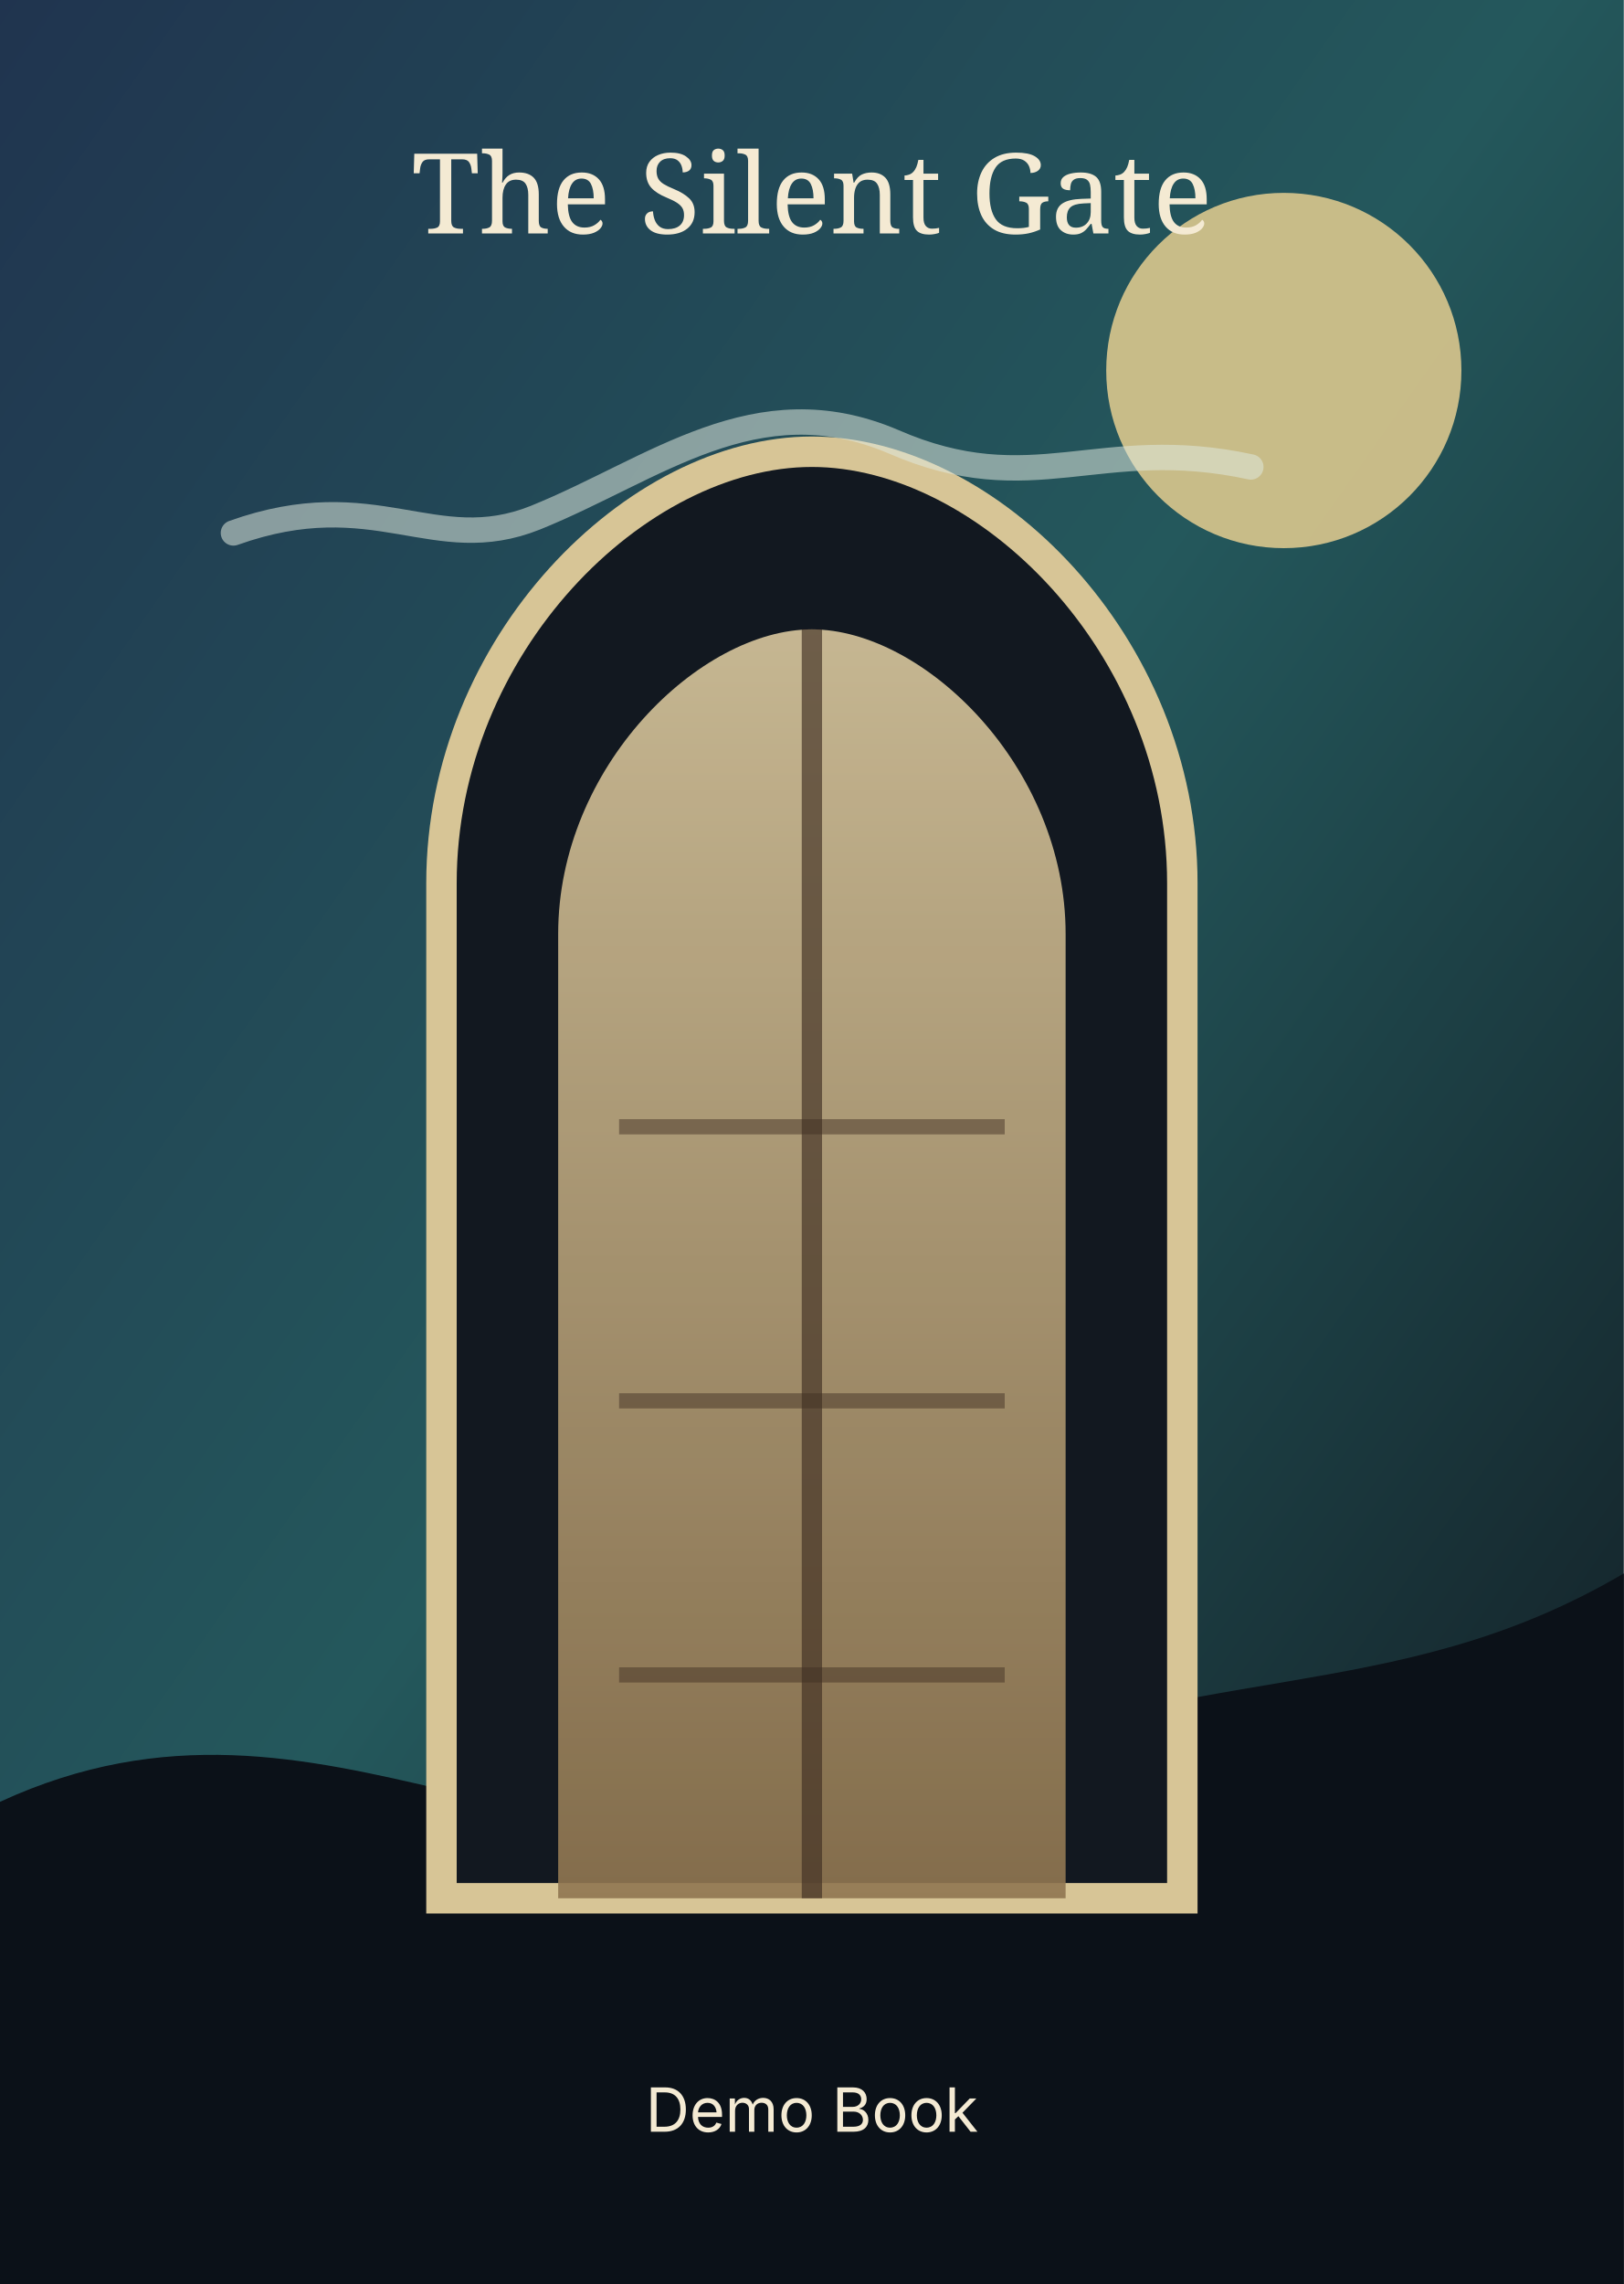
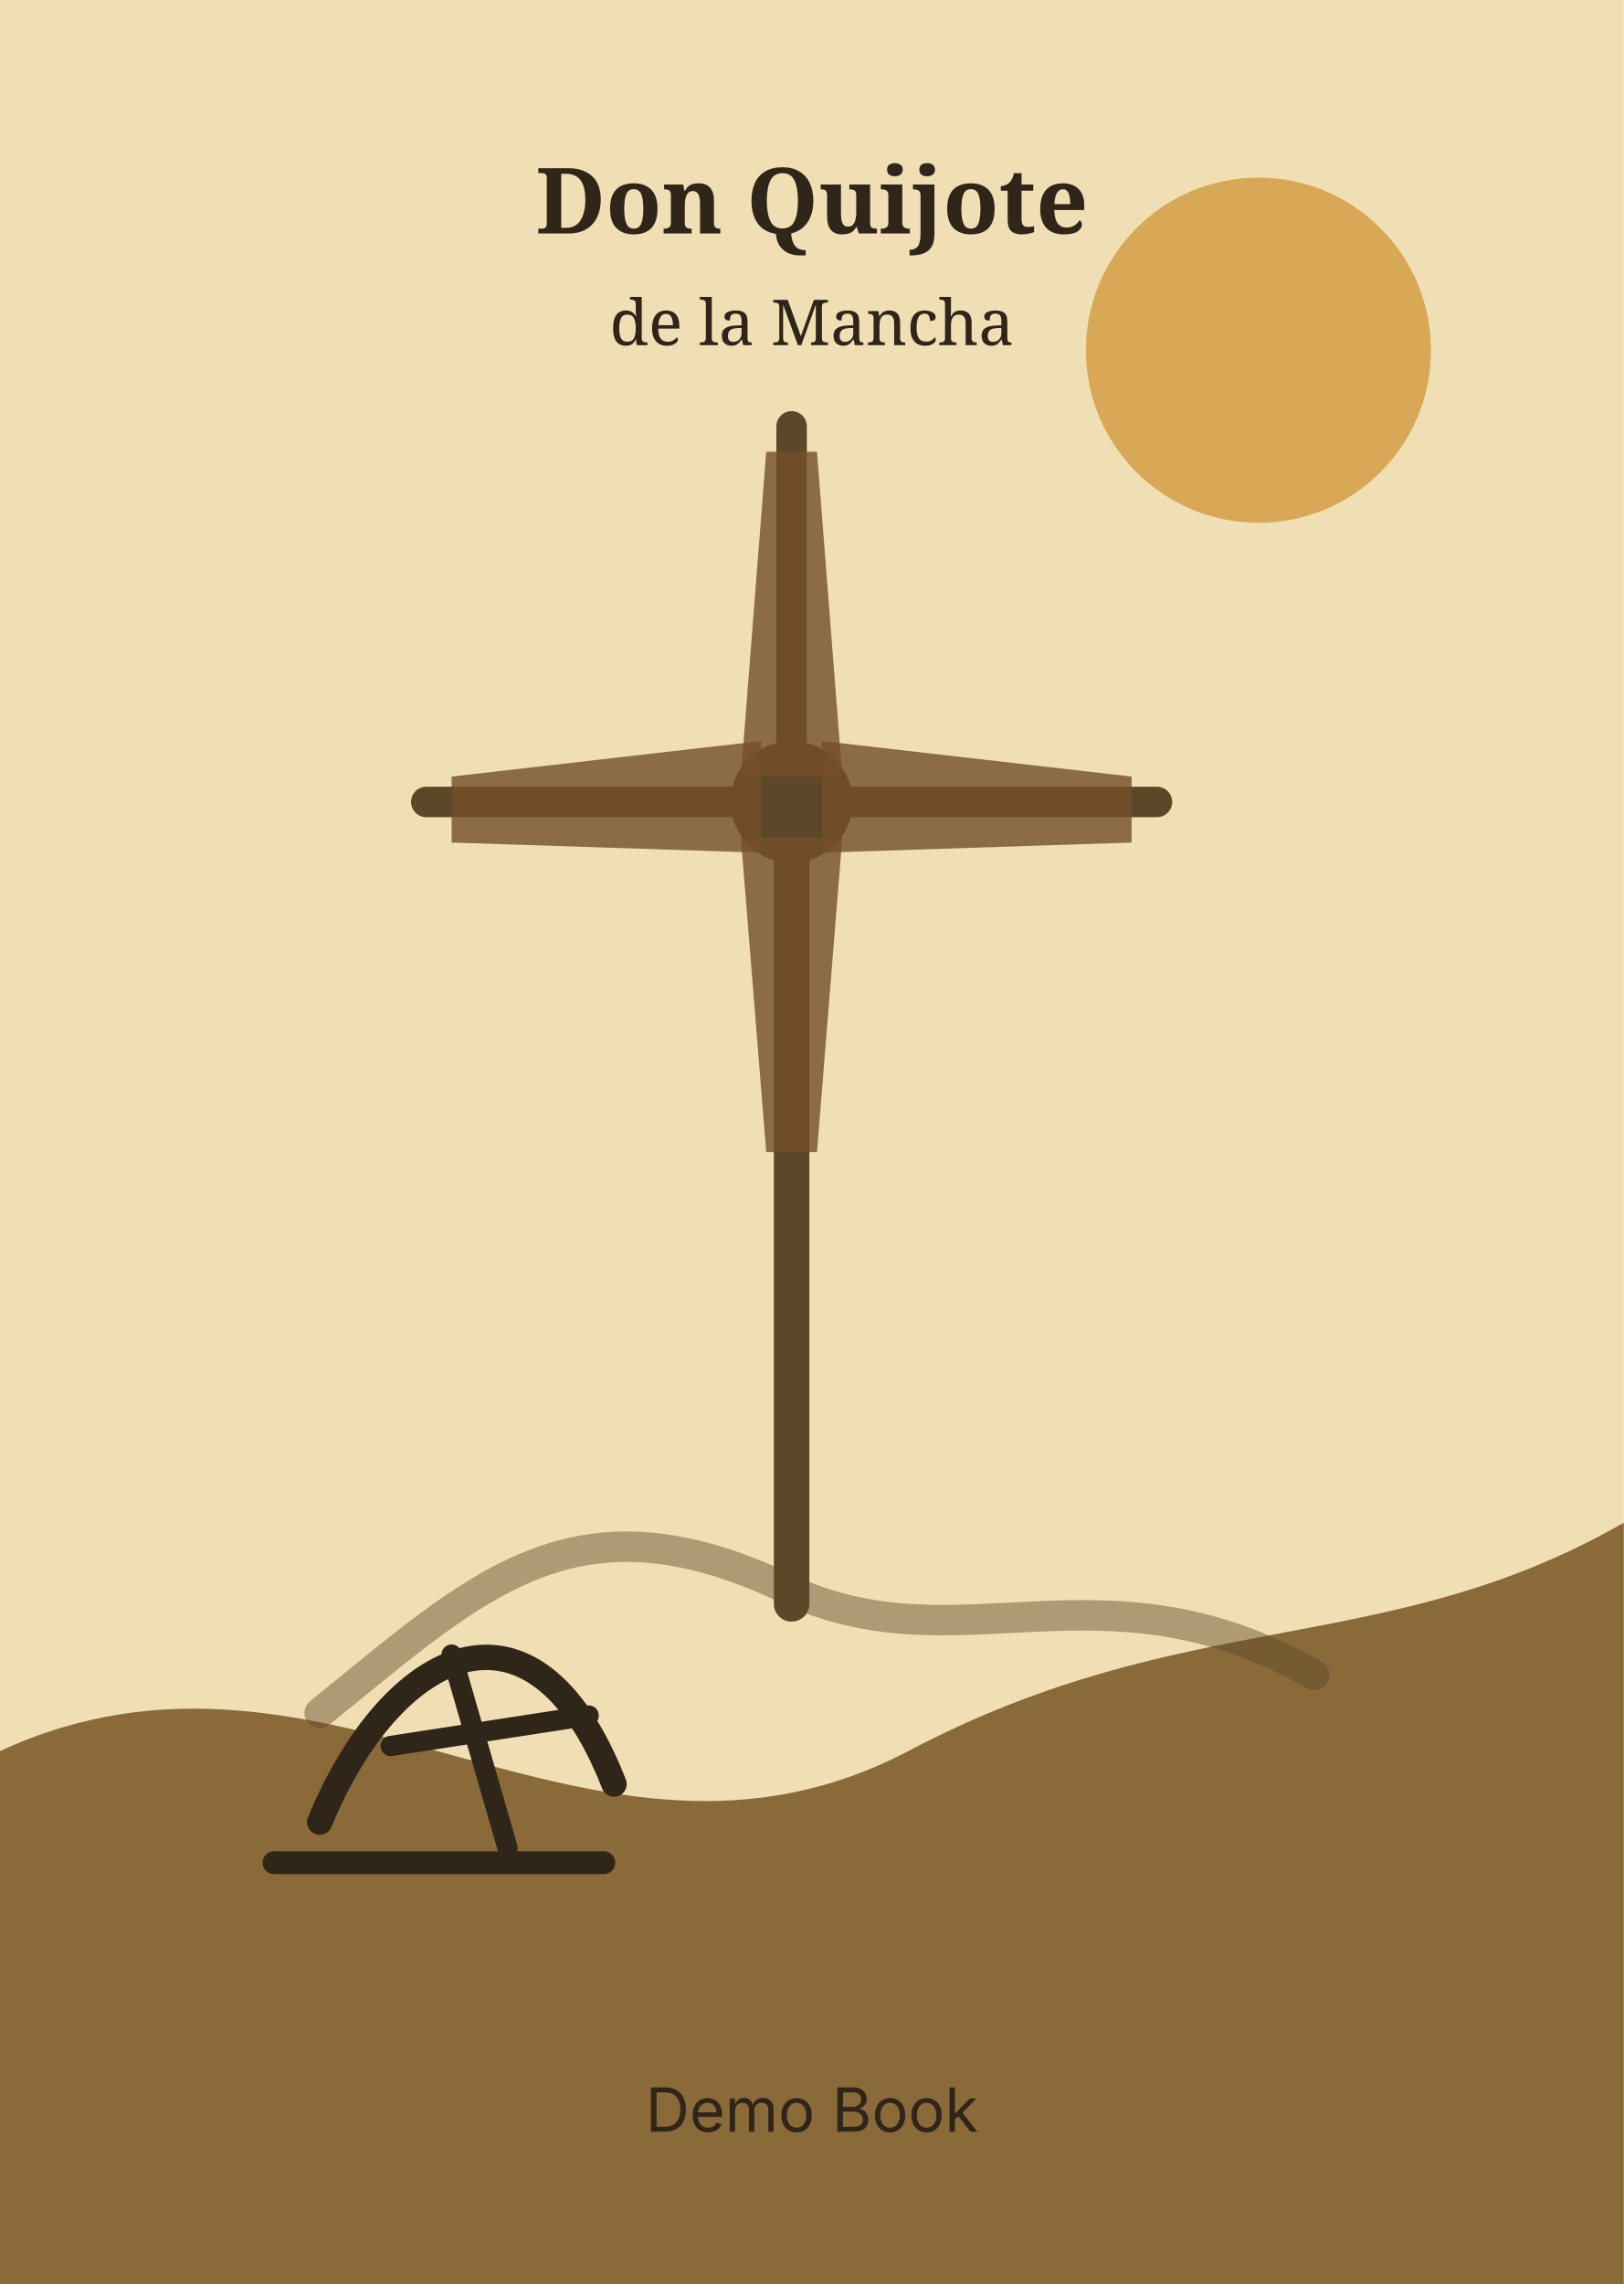
- <svg xmlns="http://www.w3.org/2000/svg" viewBox="0 0 640 900" role="img" aria-label="The Silent Gate cover">
+ <svg xmlns="http://www.w3.org/2000/svg" viewBox="0 0 640 900" role="img" aria-label="Don Quijote de la Mancha cover">
  <defs>
    <linearGradient id="sky" x1="0" x2="1" y1="0" y2="1">
      <stop offset="0" stop-color="#20344f" />
      <stop offset="0.48" stop-color="#24585c" />
      <stop offset="1" stop-color="#10151c" />
    </linearGradient>
    <linearGradient id="gate" x1="0" x2="0" y1="0" y2="1">
      <stop offset="0" stop-color="#d9c89e" />
      <stop offset="1" stop-color="#8f7650" />
    </linearGradient>
  </defs>
-   <rect width="640" height="900" fill="url(#sky)" />
-   <circle cx="506" cy="146" r="70" fill="#d6c48c" opacity="0.92" />
-   <path d="M0 710 C130 650 221 760 352 704 C472 652 548 674 640 620 L640 900 L0 900 Z" fill="#0b1118" />
-   <path d="M174 748 L174 348 C174 254 251 178 320 178 C389 178 466 254 466 348 L466 748 Z" fill="#121820" stroke="#d7c596" stroke-width="12" />
-   <path d="M220 748 L220 368 C220 302 276 248 320 248 C364 248 420 302 420 368 L420 748 Z" fill="url(#gate)" opacity="0.9" />
-   <path d="M320 248 L320 748" stroke="#3f2e22" stroke-width="8" opacity="0.65" />
-   <path d="M244 444 L396 444 M244 552 L396 552 M244 660 L396 660" stroke="#3f2e22" stroke-width="6" opacity="0.48" />
-   <path d="M92 210 C148 190 171 220 211 204 C258 185 298 151 352 174 C407 198 433 171 493 184" fill="none" stroke="#dfe7dc" stroke-width="10" stroke-linecap="round" opacity="0.55" />
-   <text x="320" y="92" fill="#f4ead3" text-anchor="middle" font-family="Georgia, serif" font-size="44" letter-spacing="0">The Silent Gate</text>
-   <text x="320" y="840" fill="#f4ead3" text-anchor="middle" font-family="Inter, Arial, sans-serif" font-size="24" letter-spacing="0">Demo Book</text>
+   <rect width="640" height="900" fill="#f0dfb4" />
+   <circle cx="496" cy="138" r="68" fill="#d49f47" opacity="0.86" />
+   <path d="M0 690 C130 630 232 756 358 690 C468 632 546 654 640 600 L640 900 L0 900 Z" fill="#8b6a39" />
+   <path d="M126 675 C188 625 226 586 310 626 C378 658 434 612 518 660" fill="none" stroke="#5d4728" stroke-width="12" stroke-linecap="round" opacity="0.45" />
+   <path d="M312 632 L312 316" stroke="#5d4728" stroke-width="14" stroke-linecap="round" />
+   <circle cx="312" cy="316" r="24" fill="#5d4728" />
+   <path d="M312 316 L312 168 M312 316 L456 316 M312 316 L312 464 M312 316 L168 316" stroke="#5d4728" stroke-width="12" stroke-linecap="round" />
+   <path d="M302 178 L322 178 L332 306 L292 306 Z" fill="#734f2b" opacity="0.8" />
+   <path d="M446 306 L446 332 L324 336 L324 292 Z" fill="#734f2b" opacity="0.8" />
+   <path d="M302 454 L322 454 L332 330 L292 330 Z" fill="#734f2b" opacity="0.8" />
+   <path d="M178 306 L178 332 L300 336 L300 292 Z" fill="#734f2b" opacity="0.8" />
+   <path d="M126 718 C154 650 210 621 242 703" fill="none" stroke="#2f2519" stroke-width="10" stroke-linecap="round" />
+   <path d="M178 652 L200 728 M154 688 L232 676" stroke="#2f2519" stroke-width="8" stroke-linecap="round" />
+   <path d="M108 734 L238 734" stroke="#2f2519" stroke-width="9" stroke-linecap="round" />
+   <text x="320" y="92" fill="#2f2519" text-anchor="middle" font-family="Georgia, serif" font-size="36" font-weight="700" letter-spacing="0">Don Quijote</text>
+   <text x="320" y="136" fill="#2f2519" text-anchor="middle" font-family="Georgia, serif" font-size="25" letter-spacing="0">de la Mancha</text>
+   <text x="320" y="840" fill="#2f2519" text-anchor="middle" font-family="Inter, Arial, sans-serif" font-size="24" letter-spacing="0">Demo Book</text>
</svg>
